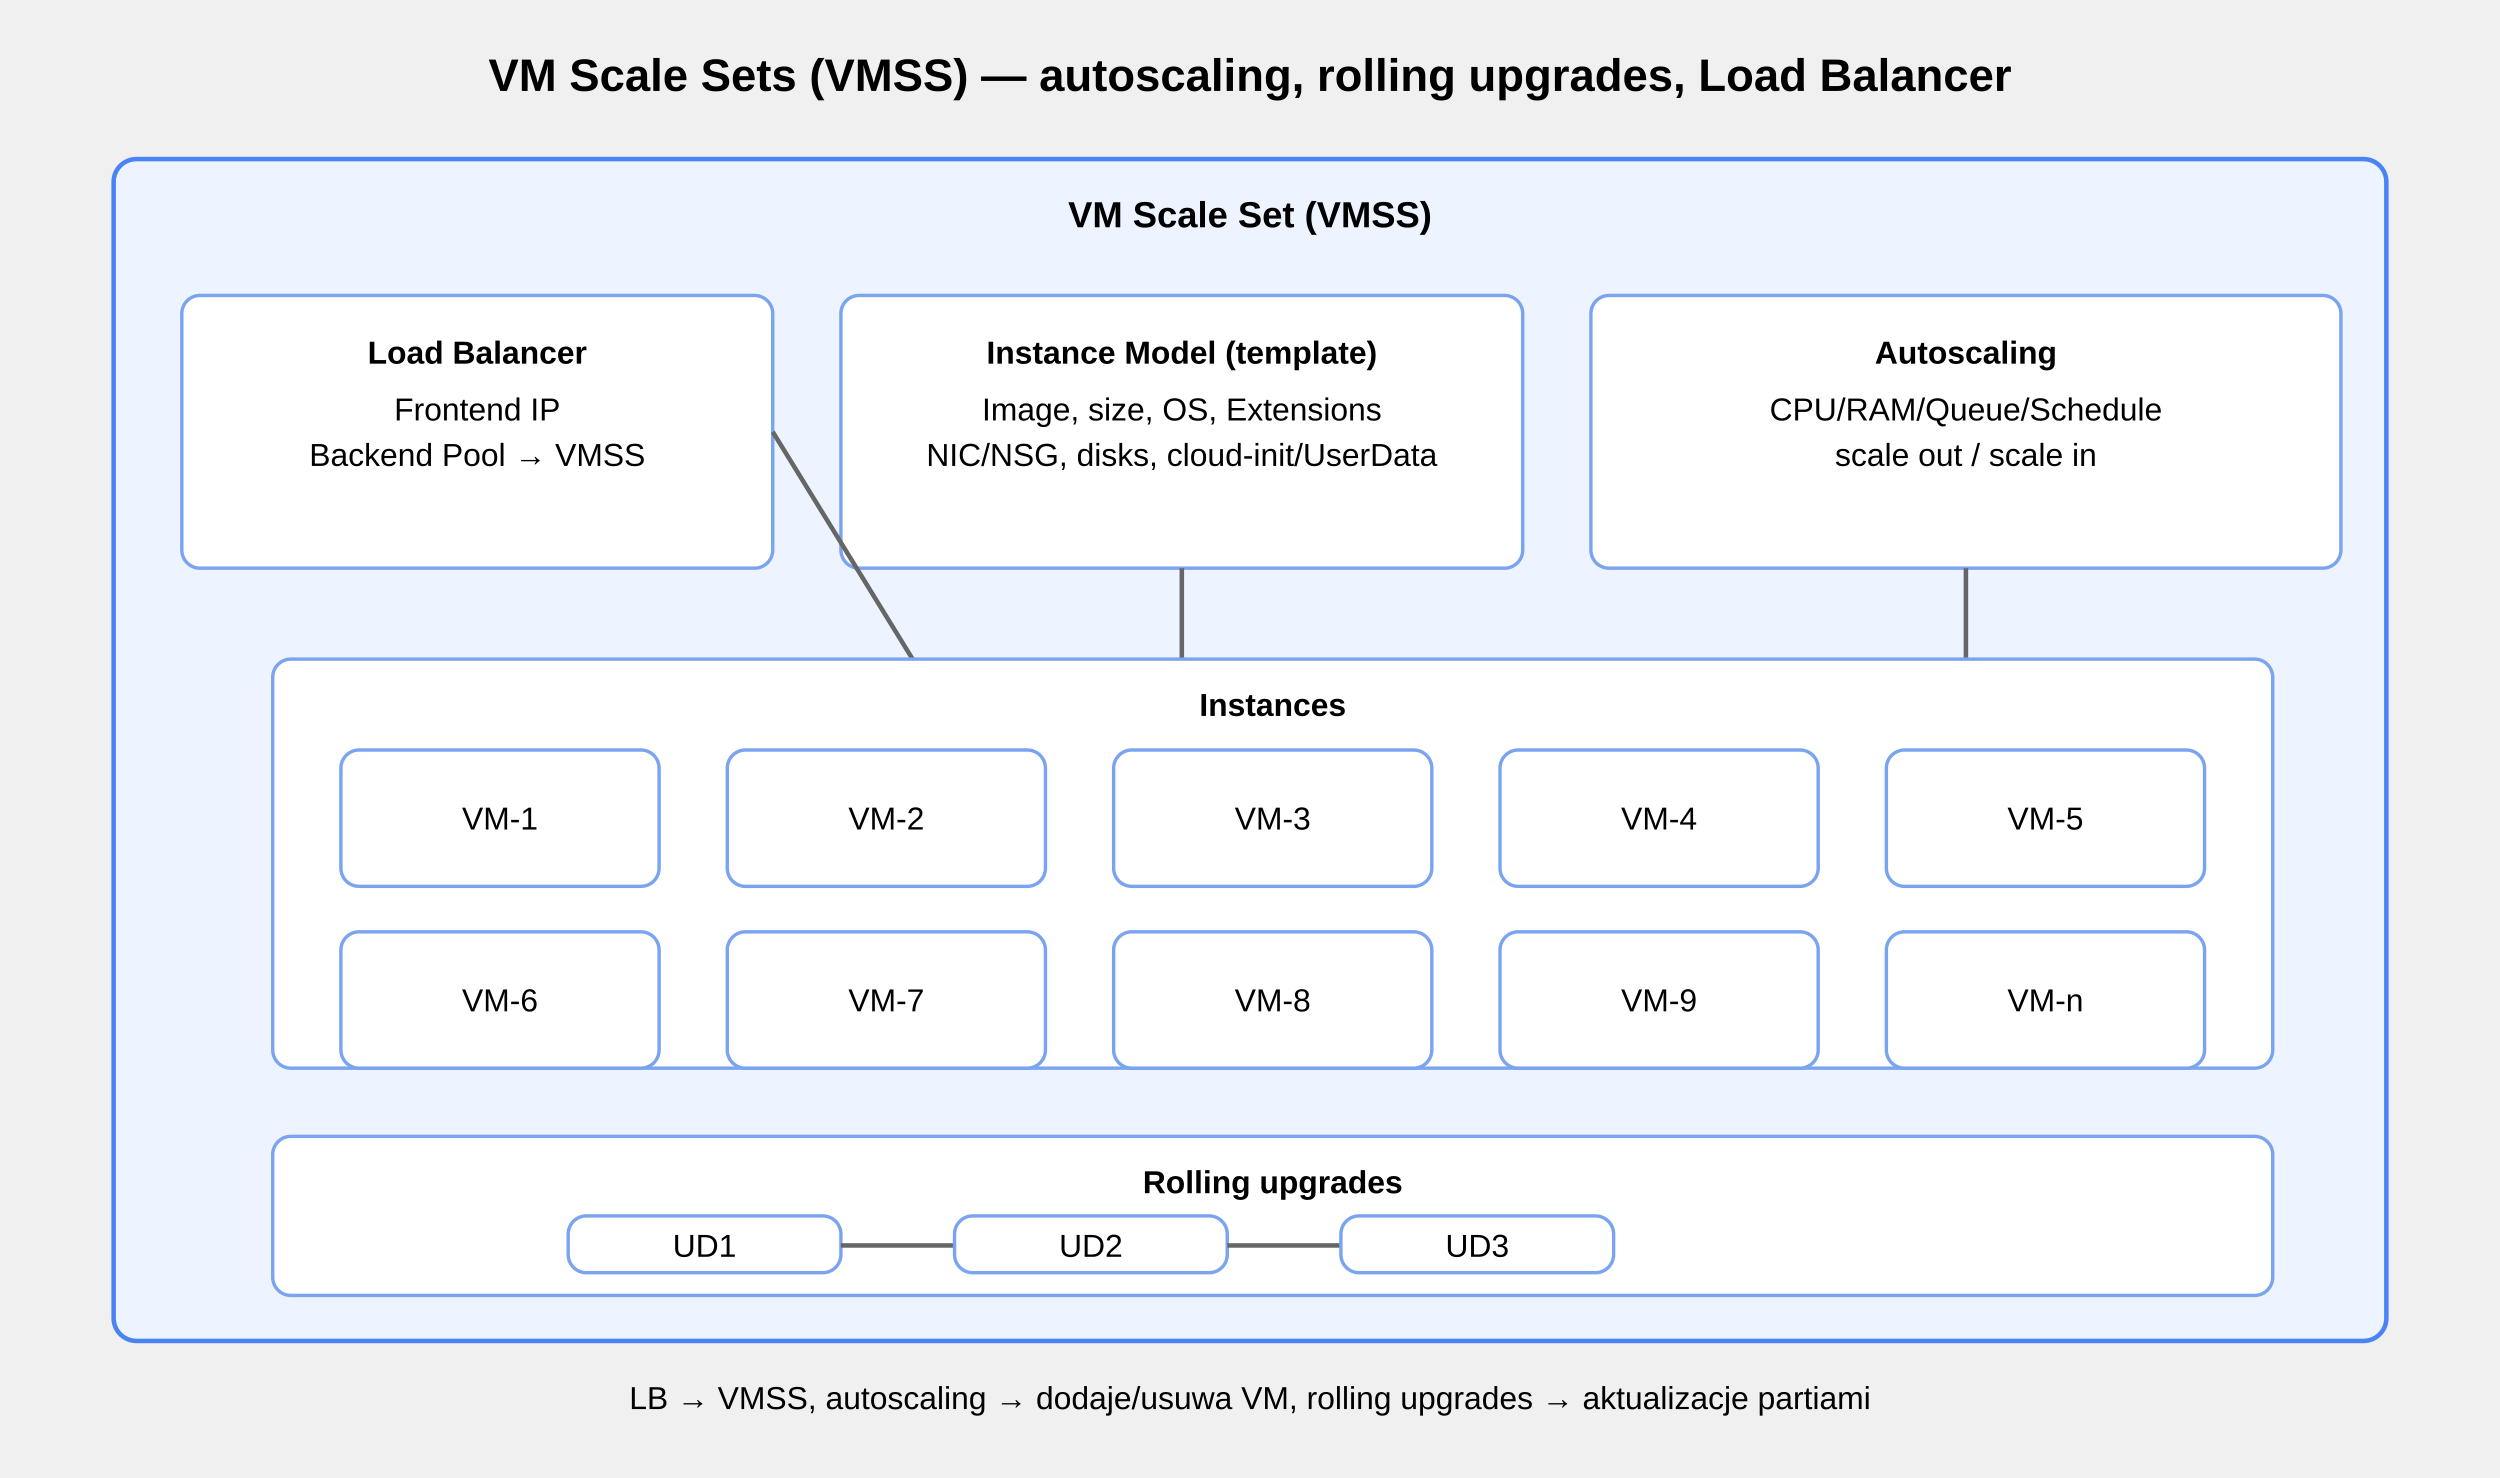
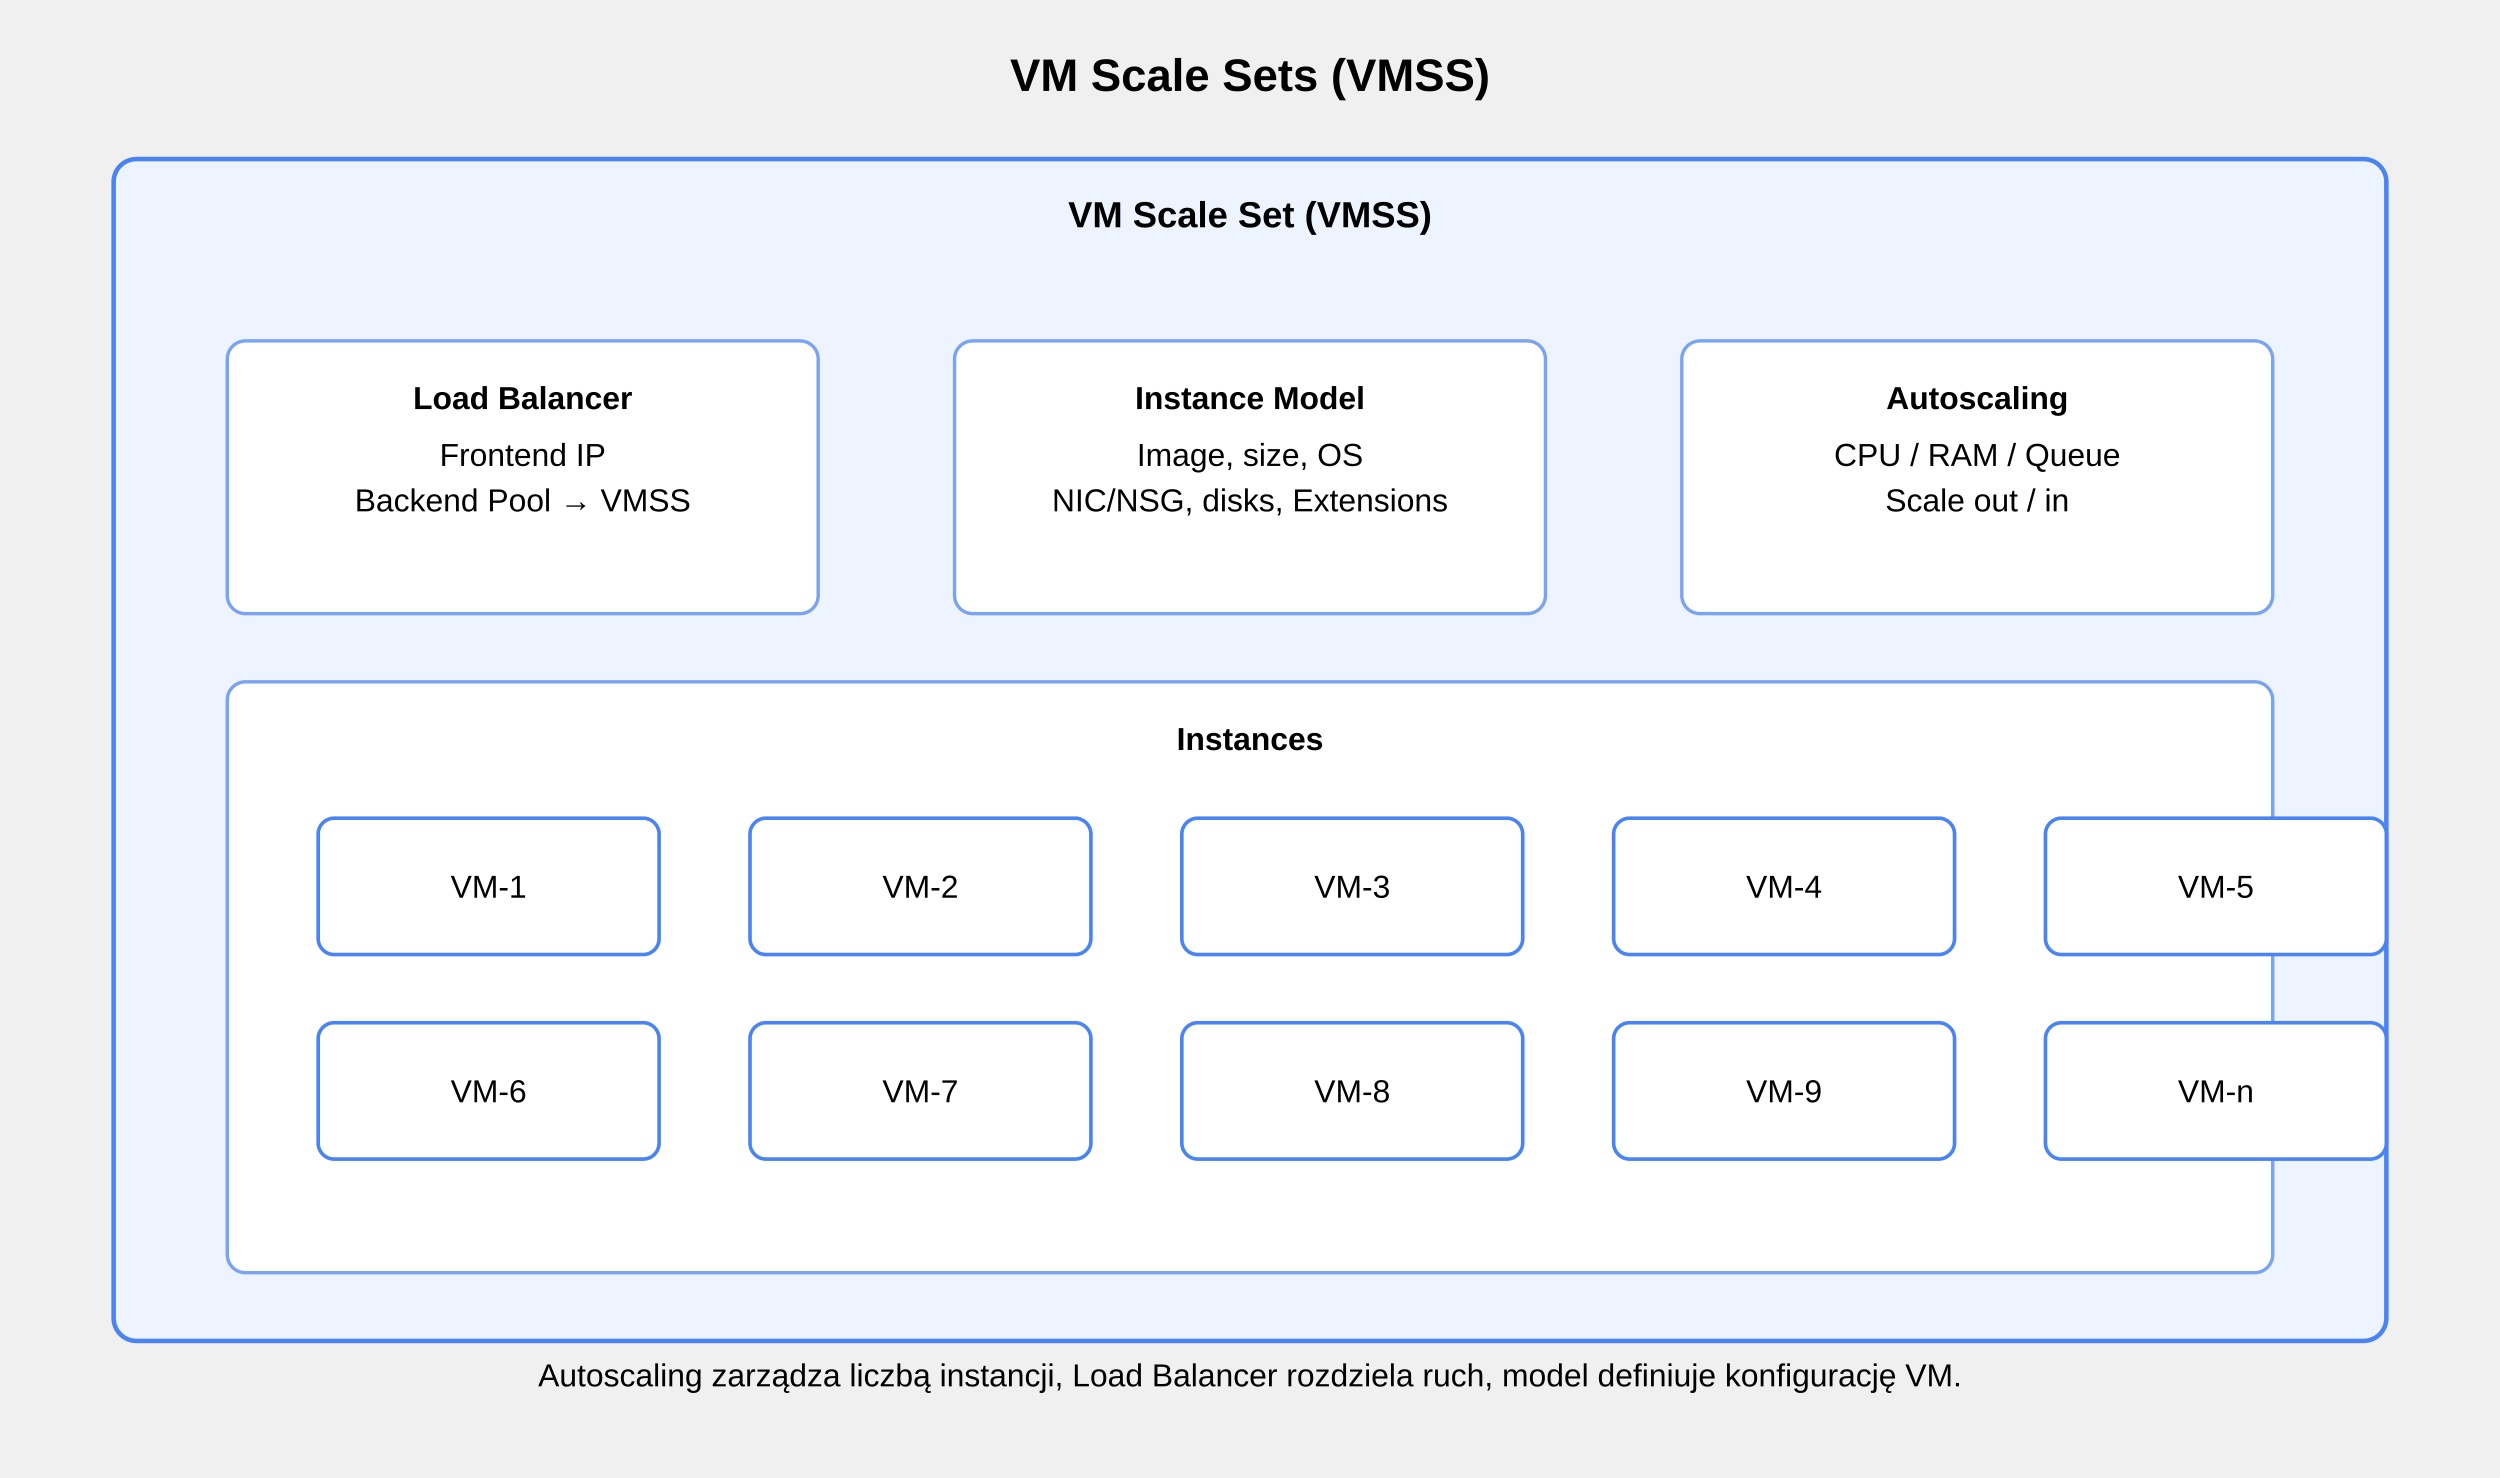
<svg xmlns="http://www.w3.org/2000/svg" width="1100" height="650">
  <style>
    .box { fill:#eef4ff; stroke:#4a84f4; stroke-width:2; rx:10; }
    .sub { fill:#ffffff; stroke:#7aa3f0; stroke-width:1.5; rx:8; }
    .title { font-family: Arial; font-size: 20px; font-weight: bold; }
    text { font-family: Arial; font-size: 14px; }
+     .vm  { fill:#ffffff; stroke:#4a84f4; stroke-width:1.6; rx:7; }
  </style>
  <text x="550" y="40" text-anchor="middle" class="title">
-     VM Scale Sets (VMSS) — autoscaling, rolling upgrades, Load Balancer
+     VM Scale Sets (VMSS)
  </text>
  <rect x="50" y="70" width="1000" height="520" class="box" />
  <text x="550" y="100" text-anchor="middle" style="font-size:16px;font-weight:bold;">
    VM Scale Set (VMSS)
  </text>
-   <rect x="80" y="130" width="260" height="120" class="sub" />
-   <text x="210" y="160" text-anchor="middle" style="font-weight:bold;">Load Balancer</text>
-   <text x="210" y="185" text-anchor="middle">Frontend IP</text>
-   <text x="210" y="205" text-anchor="middle">Backend Pool → VMSS</text>
-   <rect x="370" y="130" width="300" height="120" class="sub" />
-   <text x="520" y="160" text-anchor="middle" style="font-weight:bold;">Instance Model (template)</text>
-   <text x="520" y="185" text-anchor="middle">Image, size, OS, Extensions</text>
-   <text x="520" y="205" text-anchor="middle">NIC/NSG, disks, cloud-init/UserData</text>
-   <rect x="700" y="130" width="330" height="120" class="sub" />
-   <text x="865" y="160" text-anchor="middle" style="font-weight:bold;">Autoscaling</text>
-   <text x="865" y="185" text-anchor="middle">CPU/RAM/Queue/Schedule</text>
-   <text x="865" y="205" text-anchor="middle">scale out / scale in</text>
-   <line x1="340" y1="190" x2="420" y2="320" stroke="#666" stroke-width="2" />
-   <line x1="520" y1="250" x2="520" y2="320" stroke="#666" stroke-width="2" />
-   <line x1="865" y1="250" x2="865" y2="320" stroke="#666" stroke-width="2" />
-   <rect x="120" y="290" width="880" height="180" class="sub" />
-   <text x="560" y="315" text-anchor="middle" style="font-weight:bold;">Instances</text>
-   <rect x="150" y="330" width="140" height="60" class="sub" />
-   <text x="220" y="365" text-anchor="middle">VM-1</text>
-   <rect x="320" y="330" width="140" height="60" class="sub" />
-   <text x="390" y="365" text-anchor="middle">VM-2</text>
-   <rect x="490" y="330" width="140" height="60" class="sub" />
-   <text x="560" y="365" text-anchor="middle">VM-3</text>
-   <rect x="660" y="330" width="140" height="60" class="sub" />
-   <text x="730" y="365" text-anchor="middle">VM-4</text>
-   <rect x="830" y="330" width="140" height="60" class="sub" />
-   <text x="900" y="365" text-anchor="middle">VM-5</text>
-   <rect x="150" y="410" width="140" height="60" class="sub" />
-   <text x="220" y="445" text-anchor="middle">VM-6</text>
-   <rect x="320" y="410" width="140" height="60" class="sub" />
-   <text x="390" y="445" text-anchor="middle">VM-7</text>
-   <rect x="490" y="410" width="140" height="60" class="sub" />
-   <text x="560" y="445" text-anchor="middle">VM-8</text>
-   <rect x="660" y="410" width="140" height="60" class="sub" />
-   <text x="730" y="445" text-anchor="middle">VM-9</text>
-   <rect x="830" y="410" width="140" height="60" class="sub" />
-   <text x="900" y="445" text-anchor="middle">VM-n</text>
-   <rect x="120" y="500" width="880" height="70" class="sub" />
-   <text x="560" y="525" text-anchor="middle" style="font-weight:bold;">Rolling upgrades</text>
-   <rect x="250" y="535" width="120" height="25" class="sub" />
-   <text x="310" y="553" text-anchor="middle">UD1</text>
-   <line x1="370" y1="548" x2="420" y2="548" stroke="#666" stroke-width="2" />
-   <rect x="420" y="535" width="120" height="25" class="sub" />
-   <text x="480" y="553" text-anchor="middle">UD2</text>
-   <line x1="540" y1="548" x2="590" y2="548" stroke="#666" stroke-width="2" />
-   <rect x="590" y="535" width="120" height="25" class="sub" />
-   <text x="650" y="553" text-anchor="middle">UD3</text>
-   <text x="550" y="620" text-anchor="middle">
-     LB → VMSS, autoscaling → dodaje/usuwa VM, rolling upgrades → aktualizacje partiami
+   <rect x="100" y="150" width="260" height="120" class="sub" />
+   <text x="230" y="180" text-anchor="middle" style="font-weight:bold;">Load Balancer</text>
+   <text x="230" y="205" text-anchor="middle">Frontend IP</text>
+   <text x="230" y="225" text-anchor="middle">Backend Pool → VMSS</text>
+   <rect x="420" y="150" width="260" height="120" class="sub" />
+   <text x="550" y="180" text-anchor="middle" style="font-weight:bold;">Instance Model</text>
+   <text x="550" y="205" text-anchor="middle">Image, size, OS</text>
+   <text x="550" y="225" text-anchor="middle">NIC/NSG, disks, Extensions</text>
+   <rect x="740" y="150" width="260" height="120" class="sub" />
+   <text x="870" y="180" text-anchor="middle" style="font-weight:bold;">Autoscaling</text>
+   <text x="870" y="205" text-anchor="middle">CPU / RAM / Queue</text>
+   <text x="870" y="225" text-anchor="middle">Scale out / in</text>
+   <rect x="100" y="300" width="900" height="260" class="sub" />
+   <text x="550" y="330" text-anchor="middle" style="font-weight:bold;">Instances</text>
+   <rect x="140" y="360" width="150" height="60" class="vm" />
+   <text x="215" y="395" text-anchor="middle">VM-1</text>
+   <rect x="330" y="360" width="150" height="60" class="vm" />
+   <text x="405" y="395" text-anchor="middle">VM-2</text>
+   <rect x="520" y="360" width="150" height="60" class="vm" />
+   <text x="595" y="395" text-anchor="middle">VM-3</text>
+   <rect x="710" y="360" width="150" height="60" class="vm" />
+   <text x="785" y="395" text-anchor="middle">VM-4</text>
+   <rect x="900" y="360" width="150" height="60" class="vm" />
+   <text x="975" y="395" text-anchor="middle">VM-5</text>
+   <rect x="140" y="450" width="150" height="60" class="vm" />
+   <text x="215" y="485" text-anchor="middle">VM-6</text>
+   <rect x="330" y="450" width="150" height="60" class="vm" />
+   <text x="405" y="485" text-anchor="middle">VM-7</text>
+   <rect x="520" y="450" width="150" height="60" class="vm" />
+   <text x="595" y="485" text-anchor="middle">VM-8</text>
+   <rect x="710" y="450" width="150" height="60" class="vm" />
+   <text x="785" y="485" text-anchor="middle">VM-9</text>
+   <rect x="900" y="450" width="150" height="60" class="vm" />
+   <text x="975" y="485" text-anchor="middle">VM-n</text>
+   <text x="550" y="610" text-anchor="middle">
+     Autoscaling zarządza liczbą instancji, Load Balancer rozdziela ruch, model definiuje konfigurację VM.
  </text>
</svg>
